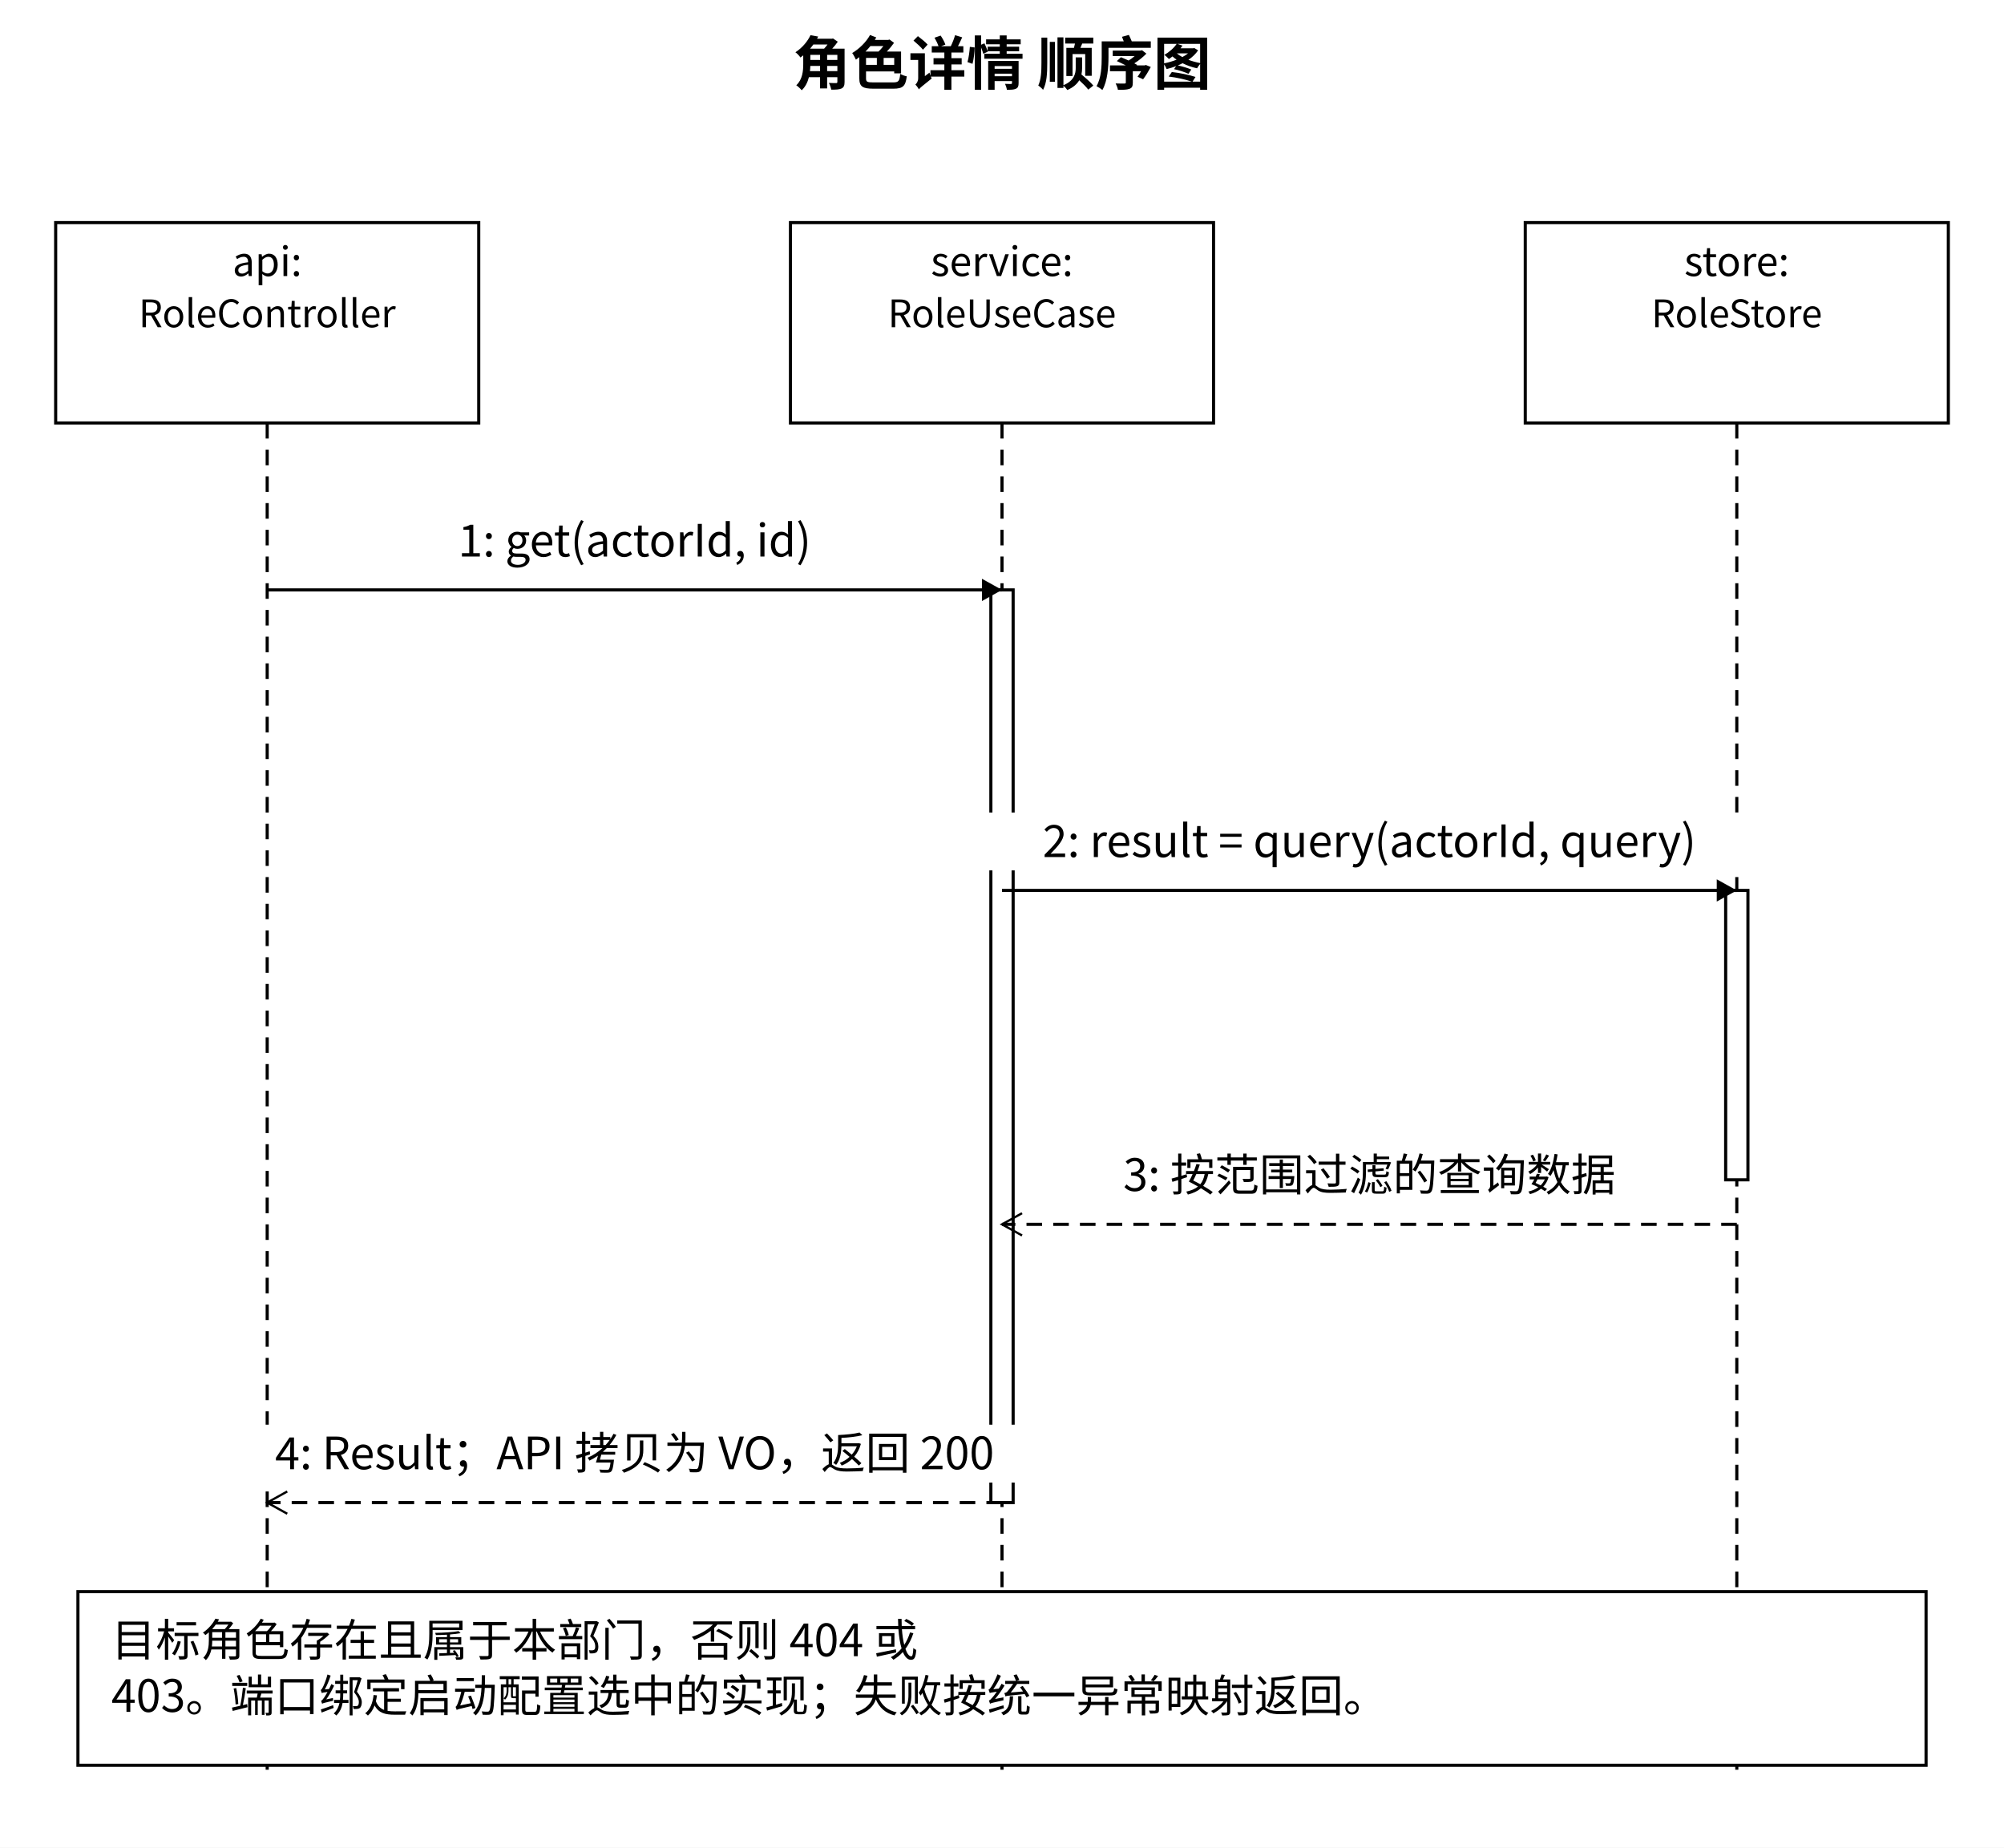
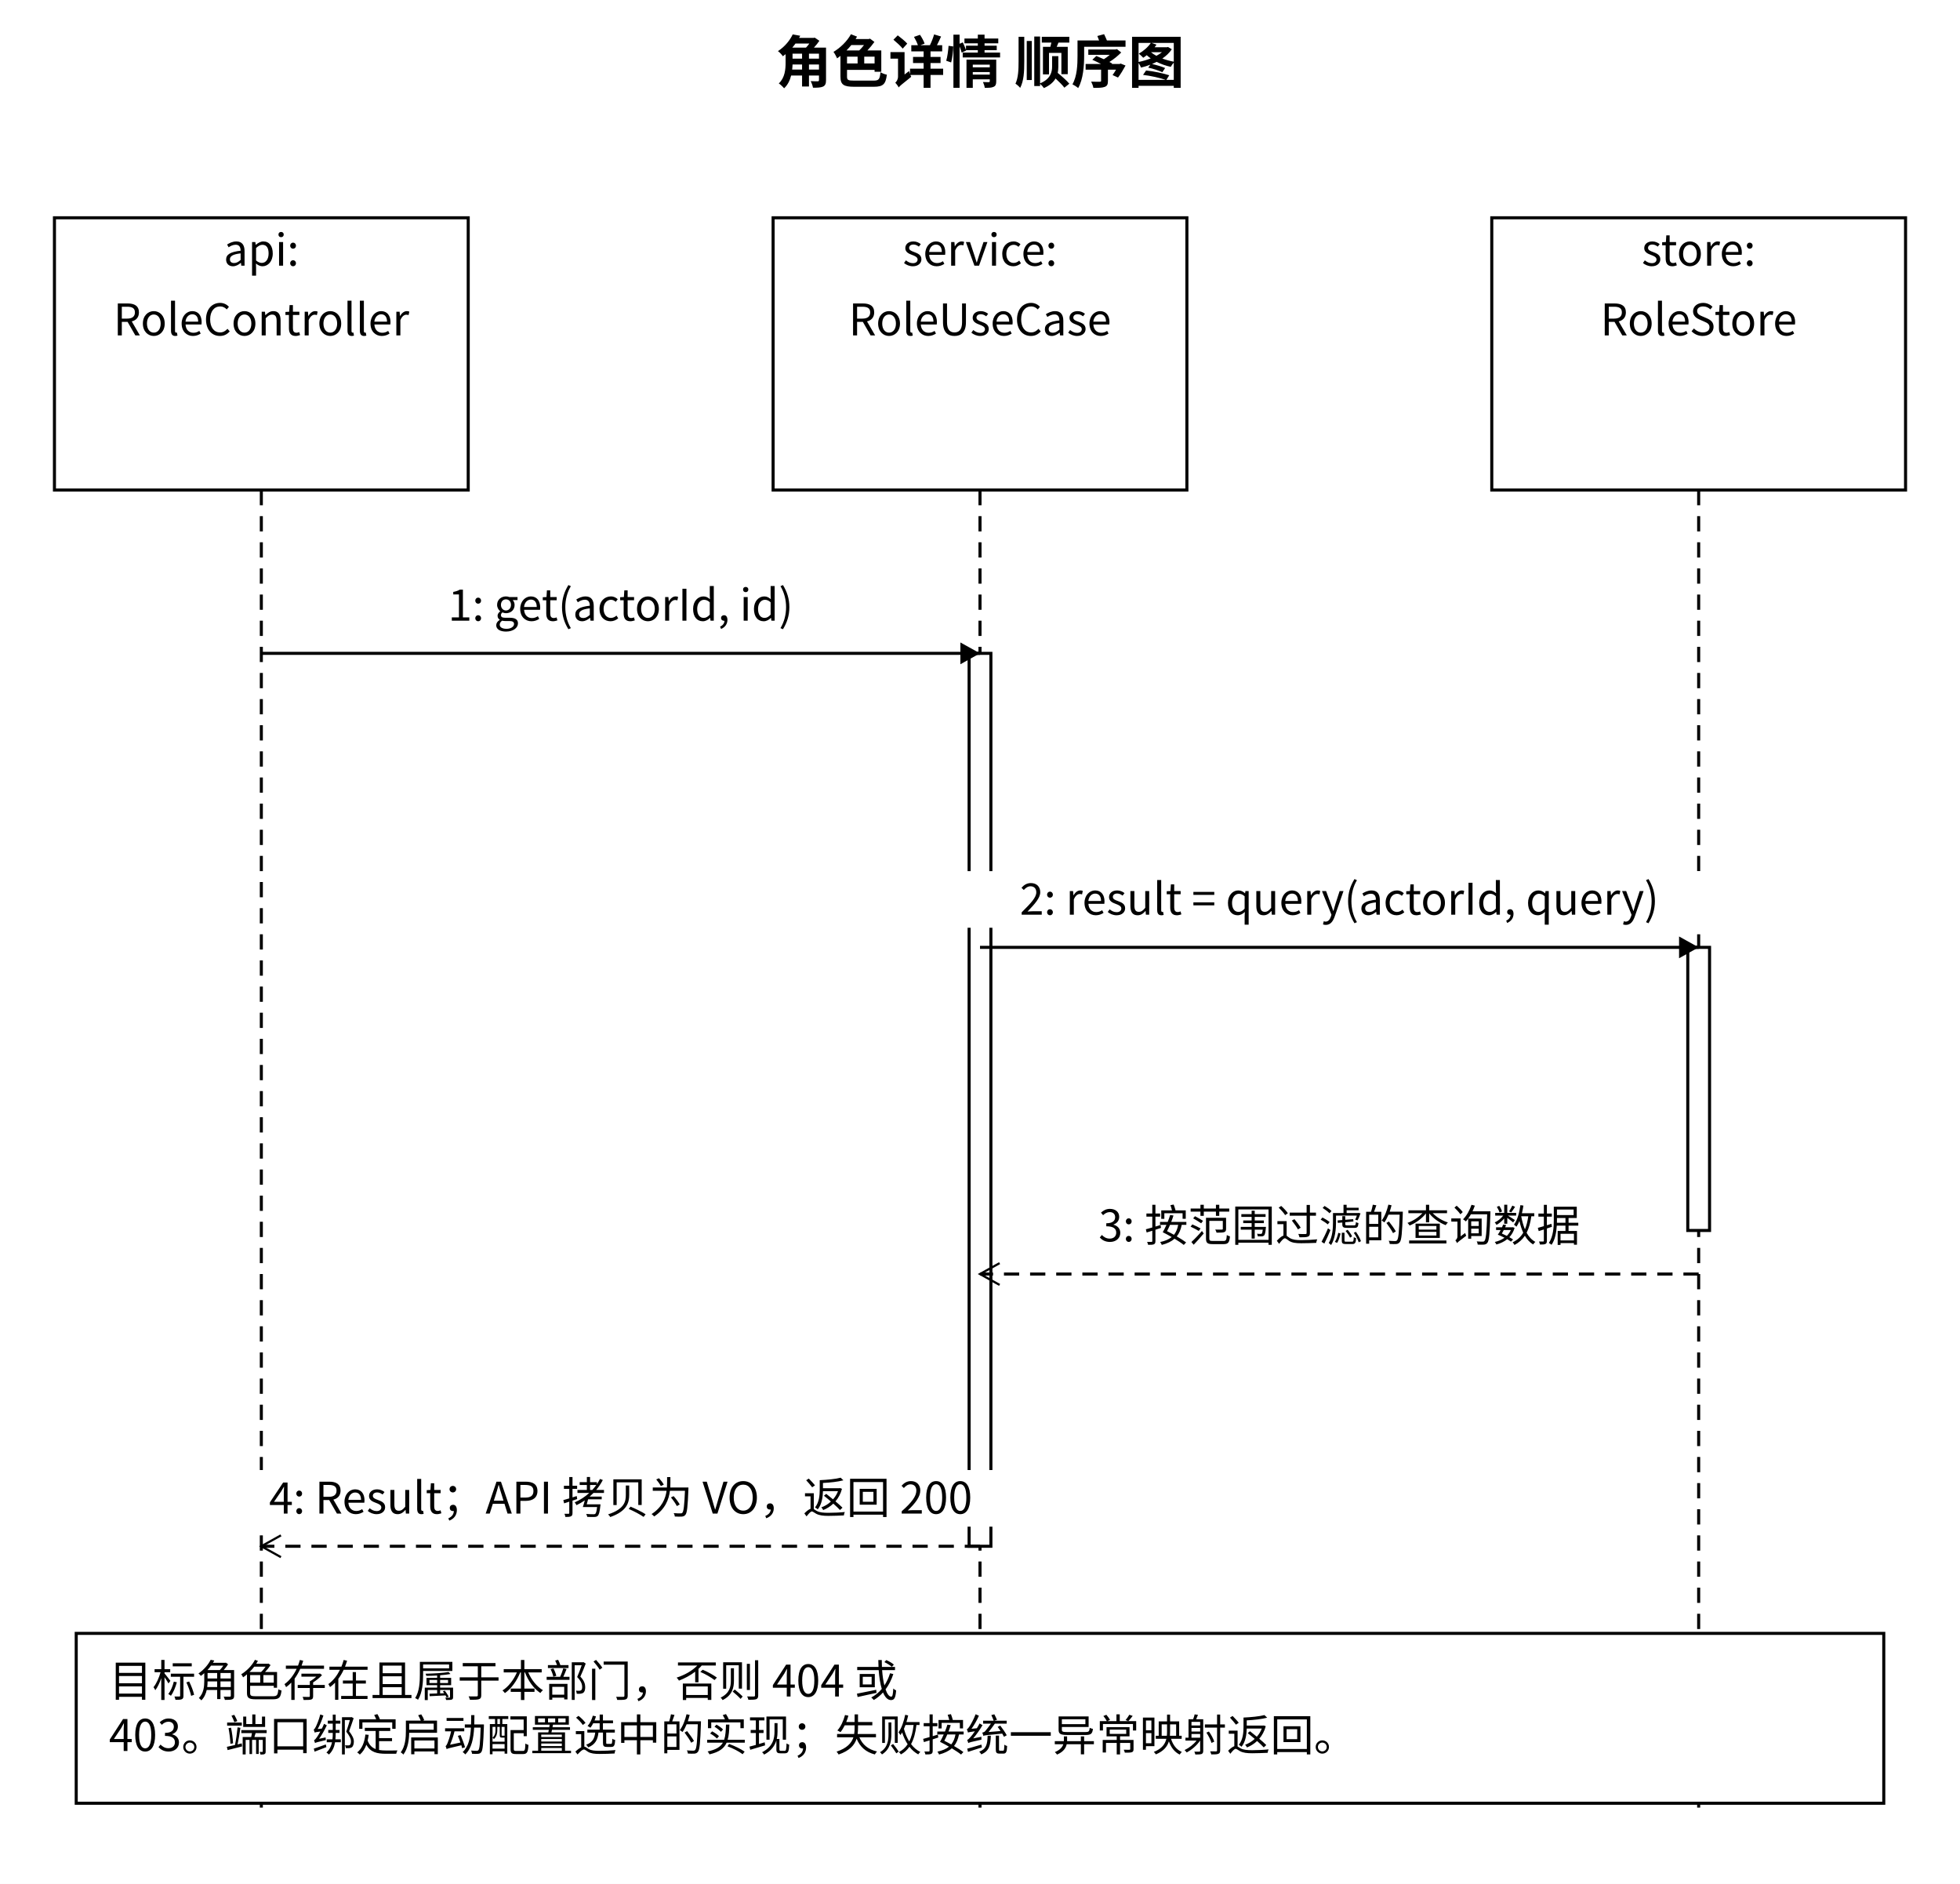
- <svg xmlns="http://www.w3.org/2000/svg" width="900" height="830" viewBox="0 0 900 830">
+ <svg xmlns="http://www.w3.org/2000/svg" width="900" height="865" viewBox="0 0 900 865">
  <style>text{font-family:'PingFang SC','Microsoft YaHei','Noto Sans CJK SC',system-ui,sans-serif;fill:black}</style>
  <defs>
    <marker id="open" markerWidth="12" markerHeight="12" refX="10" refY="6" orient="auto" markerUnits="userSpaceOnUse">
      <path d="M1,1 L10,6 L1,11" fill="none" stroke="black" />
    </marker>
    <marker id="filled" markerWidth="12" markerHeight="12" refX="10" refY="6" orient="auto" markerUnits="userSpaceOnUse">
      <path d="M1,1 L10,6 L1,11 Z" fill="black" />
    </marker>
    <marker id="triangle" markerWidth="16" markerHeight="16" refX="14" refY="8" orient="auto" markerUnits="userSpaceOnUse">
      <path d="M1,1 L14,8 L1,15 Z" fill="white" stroke="black" />
    </marker>
  </defs>
  <rect width="100%" height="100%" fill="white" />
  <text x="450.0" y="38" font-size="26" text-anchor="middle" font-weight="600">角色详情 顺序图</text>
-   <rect x="25" y="100" width="190" height="90" rx="0" fill="white" stroke="black" stroke-width="1.4" />
-   <text x="120" y="124" font-size="18" text-anchor="middle" font-weight="400">api:</text>
-   <text x="120" y="147" font-size="17" text-anchor="middle" font-weight="400">RoleController</text>
-   <path d="M 120,190 L 120,795" fill="none" stroke="black" stroke-width="1.4" stroke-dasharray="7 5" />
-   <rect x="355" y="100" width="190" height="90" rx="0" fill="white" stroke="black" stroke-width="1.4" />
-   <text x="450" y="124" font-size="18" text-anchor="middle" font-weight="400">service:</text>
-   <text x="450" y="147" font-size="17" text-anchor="middle" font-weight="400">RoleUseCase</text>
-   <path d="M 450,190 L 450,795" fill="none" stroke="black" stroke-width="1.4" stroke-dasharray="7 5" />
-   <rect x="685" y="100" width="190" height="90" rx="0" fill="white" stroke="black" stroke-width="1.4" />
-   <text x="780" y="124" font-size="18" text-anchor="middle" font-weight="400">store:</text>
-   <text x="780" y="147" font-size="17" text-anchor="middle" font-weight="400">RoleStore</text>
-   <path d="M 780,190 L 780,795" fill="none" stroke="black" stroke-width="1.4" stroke-dasharray="7 5" />
-   <rect x="445" y="265" width="10" height="410" rx="0" fill="white" stroke="black" stroke-width="1.4" />
-   <path d="M 120,265 L 450,265" fill="none" stroke="black" stroke-width="1.4" marker-end="url(#filled)" />
-   <rect x="171.7" y="230" width="226.6" height="26" fill="white" />
-   <text x="285.0" y="250" font-size="20" text-anchor="middle" font-weight="400">1: get(actorId, id)</text>
-   <rect x="775" y="400" width="10" height="130" rx="0" fill="white" stroke="black" stroke-width="1.4" />
-   <path d="M 450,400 L 780,400" fill="none" stroke="black" stroke-width="1.4" marker-end="url(#filled)" />
-   <rect x="421.9" y="365" width="386.2" height="26" fill="white" />
-   <text x="615.0" y="385" font-size="20" text-anchor="middle" font-weight="400">2: result = query(actorId, query)</text>
-   <path d="M 780,550 L 450,550" fill="none" stroke="black" stroke-width="1.4" stroke-dasharray="7 5" marker-end="url(#open)" />
-   <rect x="492.9" y="515" width="244.2" height="26" fill="white" />
-   <text x="615.0" y="535" font-size="20" text-anchor="middle" font-weight="400">3: 按范围过滤的查询数据</text>
-   <path d="M 450,675 L 120,675" fill="none" stroke="black" stroke-width="1.4" stroke-dasharray="7 5" marker-end="url(#open)" />
-   <rect x="96.0" y="640" width="378.0" height="26" fill="white" />
-   <text x="285.0" y="660" font-size="20" text-anchor="middle" font-weight="400">4: Result；API 拷贝为 VO，返回 200</text>
-   <rect x="35" y="715" width="830" height="78" rx="0" fill="white" stroke="black" stroke-width="1.4" />
-   <text x="50" y="744" font-size="20" text-anchor="start" font-weight="400">目标角色存在且属于本部门，否则 404 或</text>
-   <text x="50" y="769" font-size="20" text-anchor="start" font-weight="400">403。端口绑定启动配置选中的实现；失败按统一异常映射返回。</text>
+   <rect x="25" y="100" width="190" height="125" rx="0" fill="white" stroke="black" stroke-width="1.4" />
+   <text x="120" y="122" font-size="20" text-anchor="middle" font-weight="400">api:</text>
+   <text x="120" y="154" font-size="20" text-anchor="middle" font-weight="400">RoleController</text>
+   <path d="M 120,225 L 120,830" fill="none" stroke="black" stroke-width="1.4" stroke-dasharray="7 5" />
+   <rect x="355" y="100" width="190" height="125" rx="0" fill="white" stroke="black" stroke-width="1.4" />
+   <text x="450" y="122" font-size="20" text-anchor="middle" font-weight="400">service:</text>
+   <text x="450" y="154" font-size="20" text-anchor="middle" font-weight="400">RoleUseCase</text>
+   <path d="M 450,225 L 450,830" fill="none" stroke="black" stroke-width="1.4" stroke-dasharray="7 5" />
+   <rect x="685" y="100" width="190" height="125" rx="0" fill="white" stroke="black" stroke-width="1.4" />
+   <text x="780" y="122" font-size="20" text-anchor="middle" font-weight="400">store:</text>
+   <text x="780" y="154" font-size="20" text-anchor="middle" font-weight="400">RoleStore</text>
+   <path d="M 780,225 L 780,830" fill="none" stroke="black" stroke-width="1.4" stroke-dasharray="7 5" />
+   <rect x="445" y="300" width="10" height="410" rx="0" fill="white" stroke="black" stroke-width="1.4" />
+   <path d="M 120,300 L 450,300" fill="none" stroke="black" stroke-width="1.4" marker-end="url(#filled)" />
+   <rect x="171.7" y="265" width="226.6" height="26" fill="white" />
+   <text x="285.0" y="285" font-size="20" text-anchor="middle" font-weight="400">1: get(actorId, id)</text>
+   <rect x="775" y="435" width="10" height="130" rx="0" fill="white" stroke="black" stroke-width="1.4" />
+   <path d="M 450,435 L 780,435" fill="none" stroke="black" stroke-width="1.4" marker-end="url(#filled)" />
+   <rect x="421.9" y="400" width="386.2" height="26" fill="white" />
+   <text x="615.0" y="420" font-size="20" text-anchor="middle" font-weight="400">2: result = query(actorId, query)</text>
+   <path d="M 780,585 L 450,585" fill="none" stroke="black" stroke-width="1.4" stroke-dasharray="7 5" marker-end="url(#open)" />
+   <rect x="492.9" y="550" width="244.2" height="26" fill="white" />
+   <text x="615.0" y="570" font-size="20" text-anchor="middle" font-weight="400">3: 按范围过滤的查询数据</text>
+   <path d="M 450,710 L 120,710" fill="none" stroke="black" stroke-width="1.4" stroke-dasharray="7 5" marker-end="url(#open)" />
+   <rect x="96.0" y="675" width="378.0" height="26" fill="white" />
+   <text x="285.0" y="695" font-size="20" text-anchor="middle" font-weight="400">4: Result；API 拷贝为 VO，返回 200</text>
+   <rect x="35" y="750" width="830" height="78" rx="0" fill="white" stroke="black" stroke-width="1.4" />
+   <text x="50" y="779" font-size="20" text-anchor="start" font-weight="400">目标角色存在且属于本部门，否则 404 或</text>
+   <text x="50" y="804" font-size="20" text-anchor="start" font-weight="400">403。端口绑定启动配置选中的实现；失败按统一异常映射返回。</text>
</svg>
